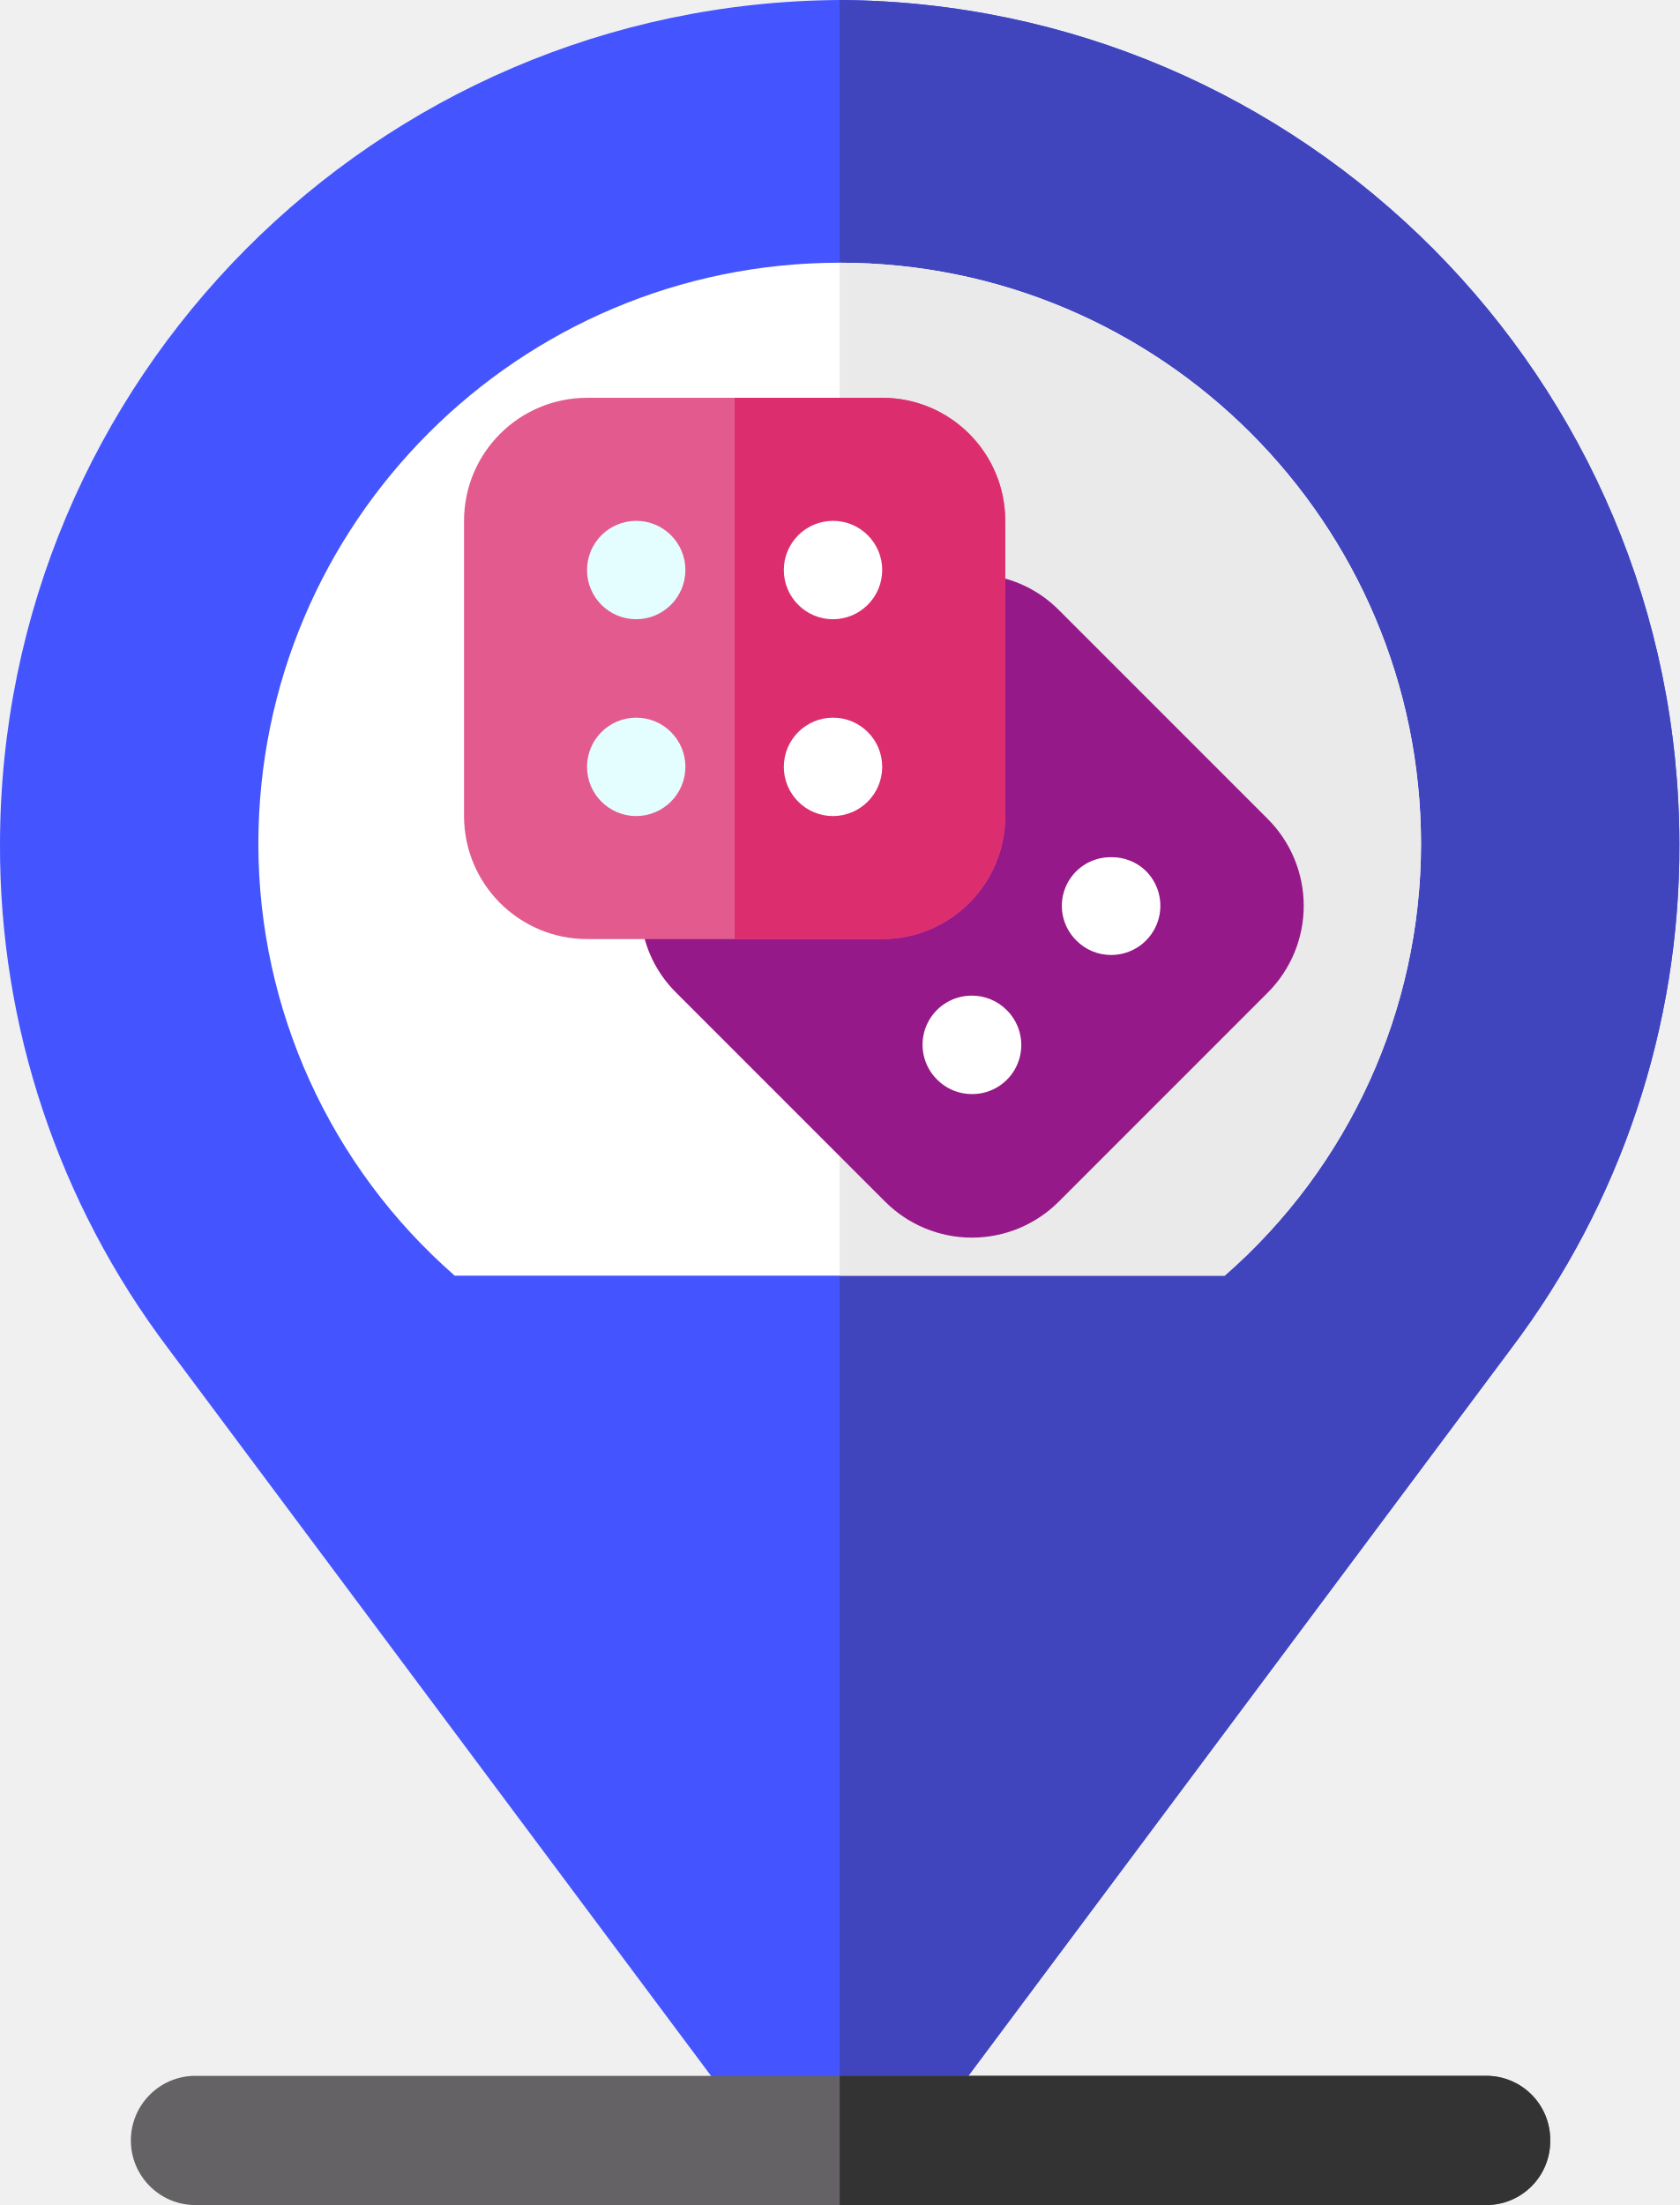
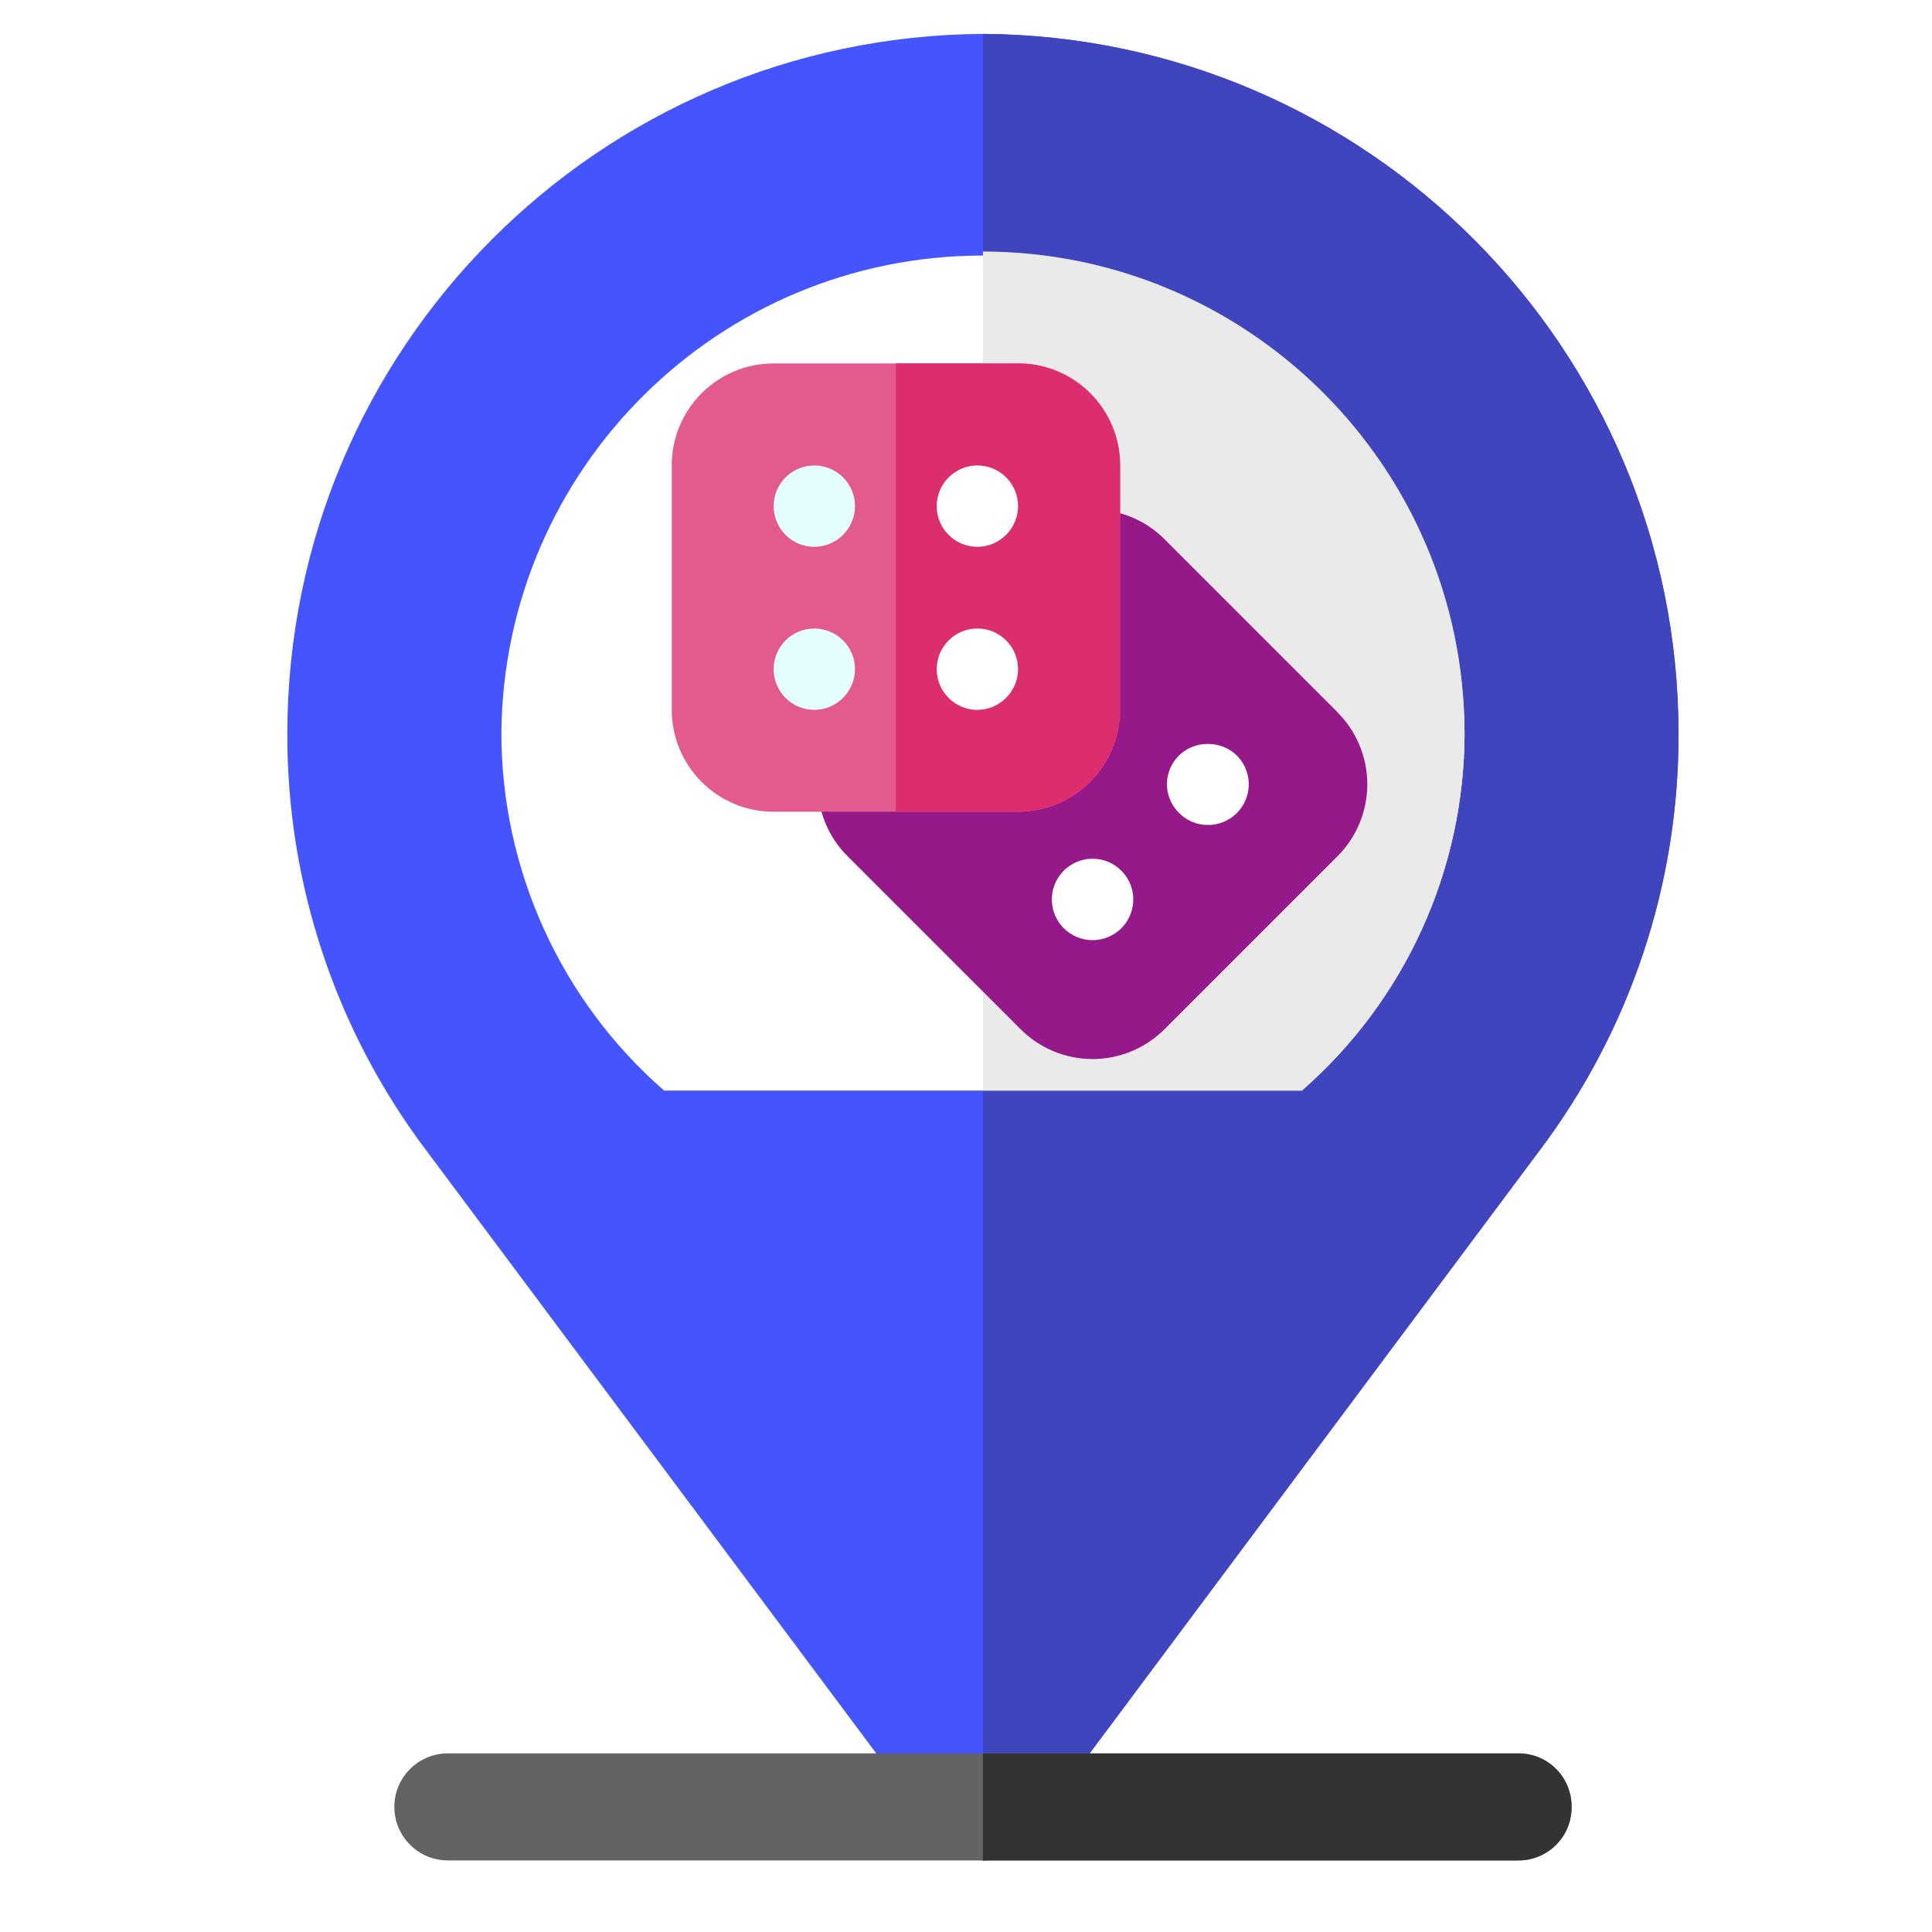
- <svg xmlns="http://www.w3.org/2000/svg" viewBox="-2632 1285 38 49.887">
+ <svg xmlns="http://www.w3.org/2000/svg" viewBox="0 0 57 57">
  <defs>
    <style>
      .cls-1 {
+         fill: #fff;
+       }
+ 
+       .cls-2 {
        fill: #45f;
      }

-       .cls-2 {
+       .cls-3 {
        fill: #4045be;
-       }
- 
-       .cls-3 {
-         fill: #fff;
      }

      .cls-4 {
        fill: #eaeaea;
      }

      .cls-5 {
        fill: #646265;
      }

      .cls-6 {
        fill: #333;
      }

      .cls-7 {
        fill: #951989;
      }

      .cls-8 {
        fill: #e35b8e;
      }

      .cls-9 {
        fill: #dc2e6f;
      }

      .cls-10 {
        fill: #e4feff;
      }
    </style>
  </defs>
-   <g id="Groupe_3755" data-name="Groupe 3755" transform="translate(-2885 61)">
-     <g id="Groupe_58" data-name="Groupe 58" transform="translate(253 1224)">
-       <path id="Tracé_135" data-name="Tracé 135" class="cls-1" d="M19,0A19.121,19.121,0,0,0,0,19.1,18.827,18.827,0,0,0,3.8,30.5L17.831,49.3a1.462,1.462,0,0,0,2.338,0L34.2,30.5A18.827,18.827,0,0,0,38,19.1,19.121,19.121,0,0,0,19,0Z" />
-       <path id="Tracé_136" data-name="Tracé 136" class="cls-2" d="M214,19.1a18.828,18.828,0,0,1-3.8,11.4L196.169,49.3a1.4,1.4,0,0,1-1.169.585V0A19.121,19.121,0,0,1,214,19.1Z" transform="translate(-176)" />
-       <path id="Tracé_137" data-name="Tracé 137" class="cls-3" d="M86.308,74.154a12.982,12.982,0,0,1-4.443,9.763H64.443A12.982,12.982,0,0,1,60,74.154a13.154,13.154,0,0,1,26.308,0Z" transform="translate(-54.154 -55.056)" />
-       <path id="Tracé_138" data-name="Tracé 138" class="cls-4" d="M208.154,74.154a12.982,12.982,0,0,1-4.443,9.763H195V61A13.174,13.174,0,0,1,208.154,74.154Z" transform="translate(-176 -55.056)" />
-       <path id="Tracé_139" data-name="Tracé 139" class="cls-5" d="M62.154,483.462a1.447,1.447,0,0,1-1.462,1.462H31.462a1.462,1.462,0,0,1,0-2.923H60.692A1.447,1.447,0,0,1,62.154,483.462Z" transform="translate(-27.077 -435.036)" />
-       <path id="Tracé_140" data-name="Tracé 140" class="cls-6" d="M211.077,483.462a1.447,1.447,0,0,1-1.462,1.462H195V482h14.615A1.447,1.447,0,0,1,211.077,483.462Z" transform="translate(-176 -435.036)" />
-     </g>
-     <g id="Groupe_59" data-name="Groupe 59" transform="translate(263.5 1233)">
-       <path id="Tracé_145" data-name="Tracé 145" class="cls-7" d="M122.069,113.35l-4.724-4.724a2.747,2.747,0,0,0-1.629-.794.546.546,0,0,0-.62.486l-6.717,6.717a.558.558,0,0,0-.486.62,2.727,2.727,0,0,0,.794,1.629l4.724,4.724a2.777,2.777,0,0,0,3.934,0l4.724-4.724a2.777,2.777,0,0,0,0-3.934Z" transform="translate(-103.886 -103.824)" />
-       <g id="Groupe_35" data-name="Groupe 35" transform="translate(10.38 10.394)">
-         <path id="Tracé_146" data-name="Tracé 146" class="cls-3" d="M365.737,282.312a1.1,1.1,0,0,1-.787-.327,1.1,1.1,0,0,1,.787-1.885,1.1,1.1,0,0,1,.787.312,1.113,1.113,0,0,1-.787,1.9Z" transform="translate(-361.474 -280.1)" />
-         <path id="Tracé_147" data-name="Tracé 147" class="cls-3" d="M280.837,366.823a1.1,1.1,0,0,1-.787-.327,1.11,1.11,0,0,1,.787-1.9,1.1,1.1,0,0,1,.787.327,1.11,1.11,0,0,1-.787,1.9Z" transform="translate(-279.725 -361.464)" />
+   <g id="Groupe_5105" data-name="Groupe 5105" transform="translate(-244 -1221)">
+     <rect id="Rectangle_2309" data-name="Rectangle 2309" class="cls-1" width="57" height="57" transform="translate(244 1221)" />
+     <g id="Groupe_5099" data-name="Groupe 5099" transform="translate(-0.523 -2)">
+       <g id="Groupe_58" data-name="Groupe 58" transform="translate(253 1224)">
+         <path id="Tracé_135" data-name="Tracé 135" class="cls-2" d="M20.523,0A20.654,20.654,0,0,0,0,20.629,20.337,20.337,0,0,0,4.1,32.943L19.26,53.256a1.579,1.579,0,0,0,2.526,0L36.942,32.943a20.337,20.337,0,0,0,4.1-12.314A20.654,20.654,0,0,0,20.523,0Z" />
+         <path id="Tracé_136" data-name="Tracé 136" class="cls-3" d="M215.523,20.629a20.337,20.337,0,0,1-4.1,12.314L196.263,53.256a1.514,1.514,0,0,1-1.263.631V0A20.654,20.654,0,0,1,215.523,20.629Z" transform="translate(-174.477)" />
+         <path id="Tracé_137" data-name="Tracé 137" class="cls-1" d="M88.417,75.209a14.022,14.022,0,0,1-4.8,10.546H64.8A14.022,14.022,0,0,1,60,75.209a14.209,14.209,0,0,1,28.417,0Z" transform="translate(-53.685 -54.58)" />
+         <path id="Tracé_138" data-name="Tracé 138" class="cls-4" d="M209.209,75.209a14.022,14.022,0,0,1-4.8,10.546H195V61A14.23,14.23,0,0,1,209.209,75.209Z" transform="translate(-174.477 -54.58)" />
+         <path id="Tracé_139" data-name="Tracé 139" class="cls-5" d="M64.732,483.579a1.563,1.563,0,0,1-1.579,1.579H31.579a1.579,1.579,0,0,1,0-3.158H63.153A1.563,1.563,0,0,1,64.732,483.579Z" transform="translate(-26.843 -431.27)" />
+         <path id="Tracé_140" data-name="Tracé 140" class="cls-6" d="M212.366,483.579a1.563,1.563,0,0,1-1.579,1.579H195V482h15.787A1.563,1.563,0,0,1,212.366,483.579Z" transform="translate(-174.477 -431.27)" />
      </g>
-       <path id="Tracé_148" data-name="Tracé 148" class="cls-8" d="M9.463,0H2.783A2.784,2.784,0,0,0,0,2.783v6.68a2.784,2.784,0,0,0,2.783,2.783h6.68a2.784,2.784,0,0,0,2.783-2.783V2.783A2.784,2.784,0,0,0,9.463,0Z" />
-       <path id="Tracé_149" data-name="Tracé 149" class="cls-9" d="M171.123,2.783v6.68a2.784,2.784,0,0,1-2.783,2.783H165V0h3.34A2.784,2.784,0,0,1,171.123,2.783Z" transform="translate(-158.877)" />
-       <g id="Groupe_36" data-name="Groupe 36" transform="translate(7.236 2.783)">
-         <path id="Tracé_150" data-name="Tracé 150" class="cls-3" d="M196.113,77.227a1.113,1.113,0,1,1,1.113-1.113A1.117,1.117,0,0,1,196.113,77.227Z" transform="translate(-195 -75)" />
-         <path id="Tracé_151" data-name="Tracé 151" class="cls-3" d="M196.113,197.227a1.113,1.113,0,1,1,1.113-1.113A1.117,1.117,0,0,1,196.113,197.227Z" transform="translate(-195 -190.547)" />
-       </g>
-       <g id="Groupe_37" data-name="Groupe 37" transform="translate(2.783 2.783)">
-         <path id="Tracé_152" data-name="Tracé 152" class="cls-10" d="M76.113,77.227a1.113,1.113,0,1,1,1.113-1.113A1.117,1.117,0,0,1,76.113,77.227Z" transform="translate(-75 -75)" />
-         <path id="Tracé_153" data-name="Tracé 153" class="cls-10" d="M76.113,197.227a1.113,1.113,0,1,1,1.113-1.113A1.117,1.117,0,0,1,76.113,197.227Z" transform="translate(-75 -190.547)" />
+       <g id="Groupe_59" data-name="Groupe 59" transform="translate(264.342 1233.722)">
+         <path id="Tracé_145" data-name="Tracé 145" class="cls-7" d="M123.206,113.793l-5.1-5.1a2.968,2.968,0,0,0-1.76-.858.59.59,0,0,0-.669.525l-7.255,7.255a.6.6,0,0,0-.525.669,2.946,2.946,0,0,0,.858,1.76l5.1,5.1a3,3,0,0,0,4.249,0l5.1-5.1a3,3,0,0,0,0-4.249Z" transform="translate(-103.565 -103.503)" />
+         <g id="Groupe_35" data-name="Groupe 35" transform="translate(11.213 11.228)">
+           <path id="Tracé_146" data-name="Tracé 146" class="cls-1" d="M365.827,282.489a1.185,1.185,0,0,1-.85-.353,1.187,1.187,0,0,1,.85-2.036,1.186,1.186,0,0,1,.85.337,1.2,1.2,0,0,1-.85,2.052Z" transform="translate(-361.222 -280.1)" />
+           <path id="Tracé_147" data-name="Tracé 147" class="cls-1" d="M280.927,367a1.185,1.185,0,0,1-.85-.353,1.2,1.2,0,0,1,.85-2.048,1.185,1.185,0,0,1,.85.353,1.2,1.2,0,0,1-.85,2.048Z" transform="translate(-279.725 -361.213)" />
+         </g>
+         <path id="Tracé_148" data-name="Tracé 148" class="cls-8" d="M10.222,0H3.006A3.007,3.007,0,0,0,0,3.006v7.215a3.007,3.007,0,0,0,3.006,3.006h7.215a3.007,3.007,0,0,0,3.006-3.006V3.006A3.007,3.007,0,0,0,10.222,0Z" />
+         <path id="Tracé_149" data-name="Tracé 149" class="cls-9" d="M171.614,3.006v7.215a3.007,3.007,0,0,1-3.006,3.006H165V0h3.608A3.007,3.007,0,0,1,171.614,3.006Z" transform="translate(-158.386)" />
+         <g id="Groupe_36" data-name="Groupe 36" transform="translate(7.817 3.006)">
+           <path id="Tracé_150" data-name="Tracé 150" class="cls-1" d="M196.2,77.405a1.2,1.2,0,1,1,1.2-1.2A1.206,1.206,0,0,1,196.2,77.405Z" transform="translate(-195 -75)" />
+           <path id="Tracé_151" data-name="Tracé 151" class="cls-1" d="M196.2,197.405a1.2,1.2,0,1,1,1.2-1.2A1.206,1.206,0,0,1,196.2,197.405Z" transform="translate(-195 -190.19)" />
+         </g>
+         <g id="Groupe_37" data-name="Groupe 37" transform="translate(3.006 3.006)">
+           <path id="Tracé_152" data-name="Tracé 152" class="cls-10" d="M76.2,77.405a1.2,1.2,0,1,1,1.2-1.2A1.206,1.206,0,0,1,76.2,77.405Z" transform="translate(-75 -75)" />
+           <path id="Tracé_153" data-name="Tracé 153" class="cls-10" d="M76.2,197.405a1.2,1.2,0,1,1,1.2-1.2A1.206,1.206,0,0,1,76.2,197.405Z" transform="translate(-75 -190.19)" />
+         </g>
      </g>
    </g>
  </g>
</svg>
